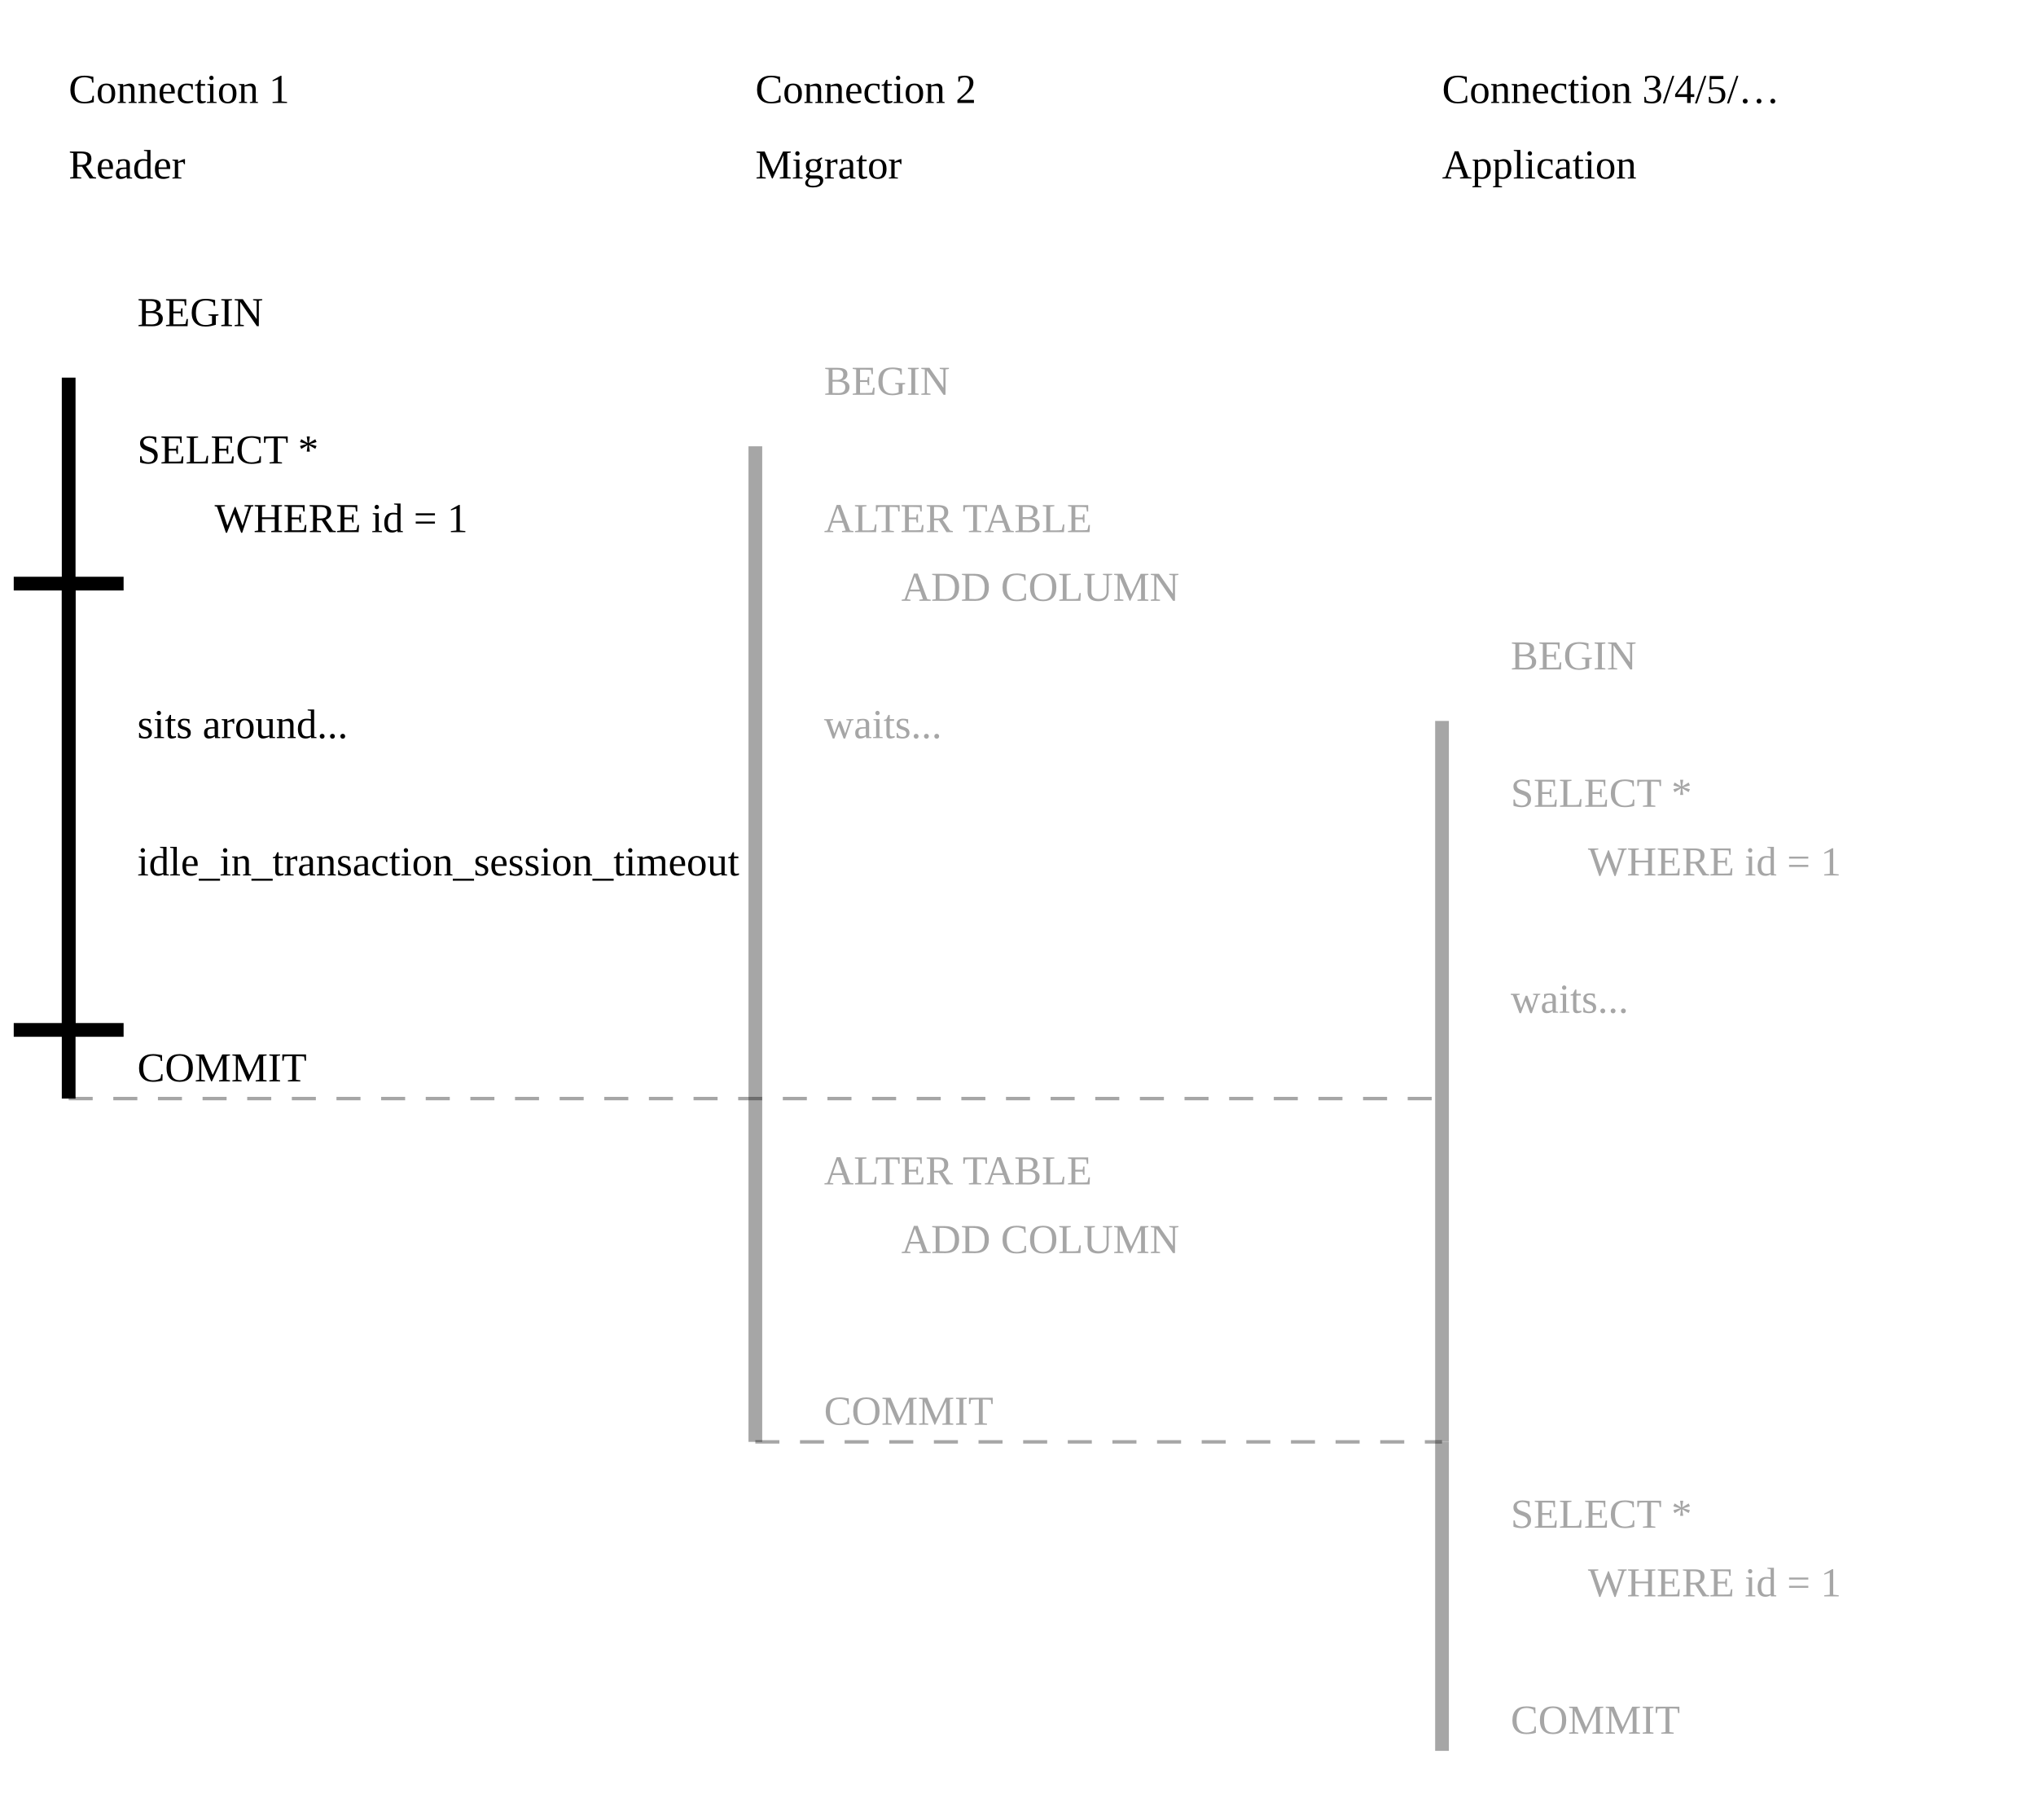
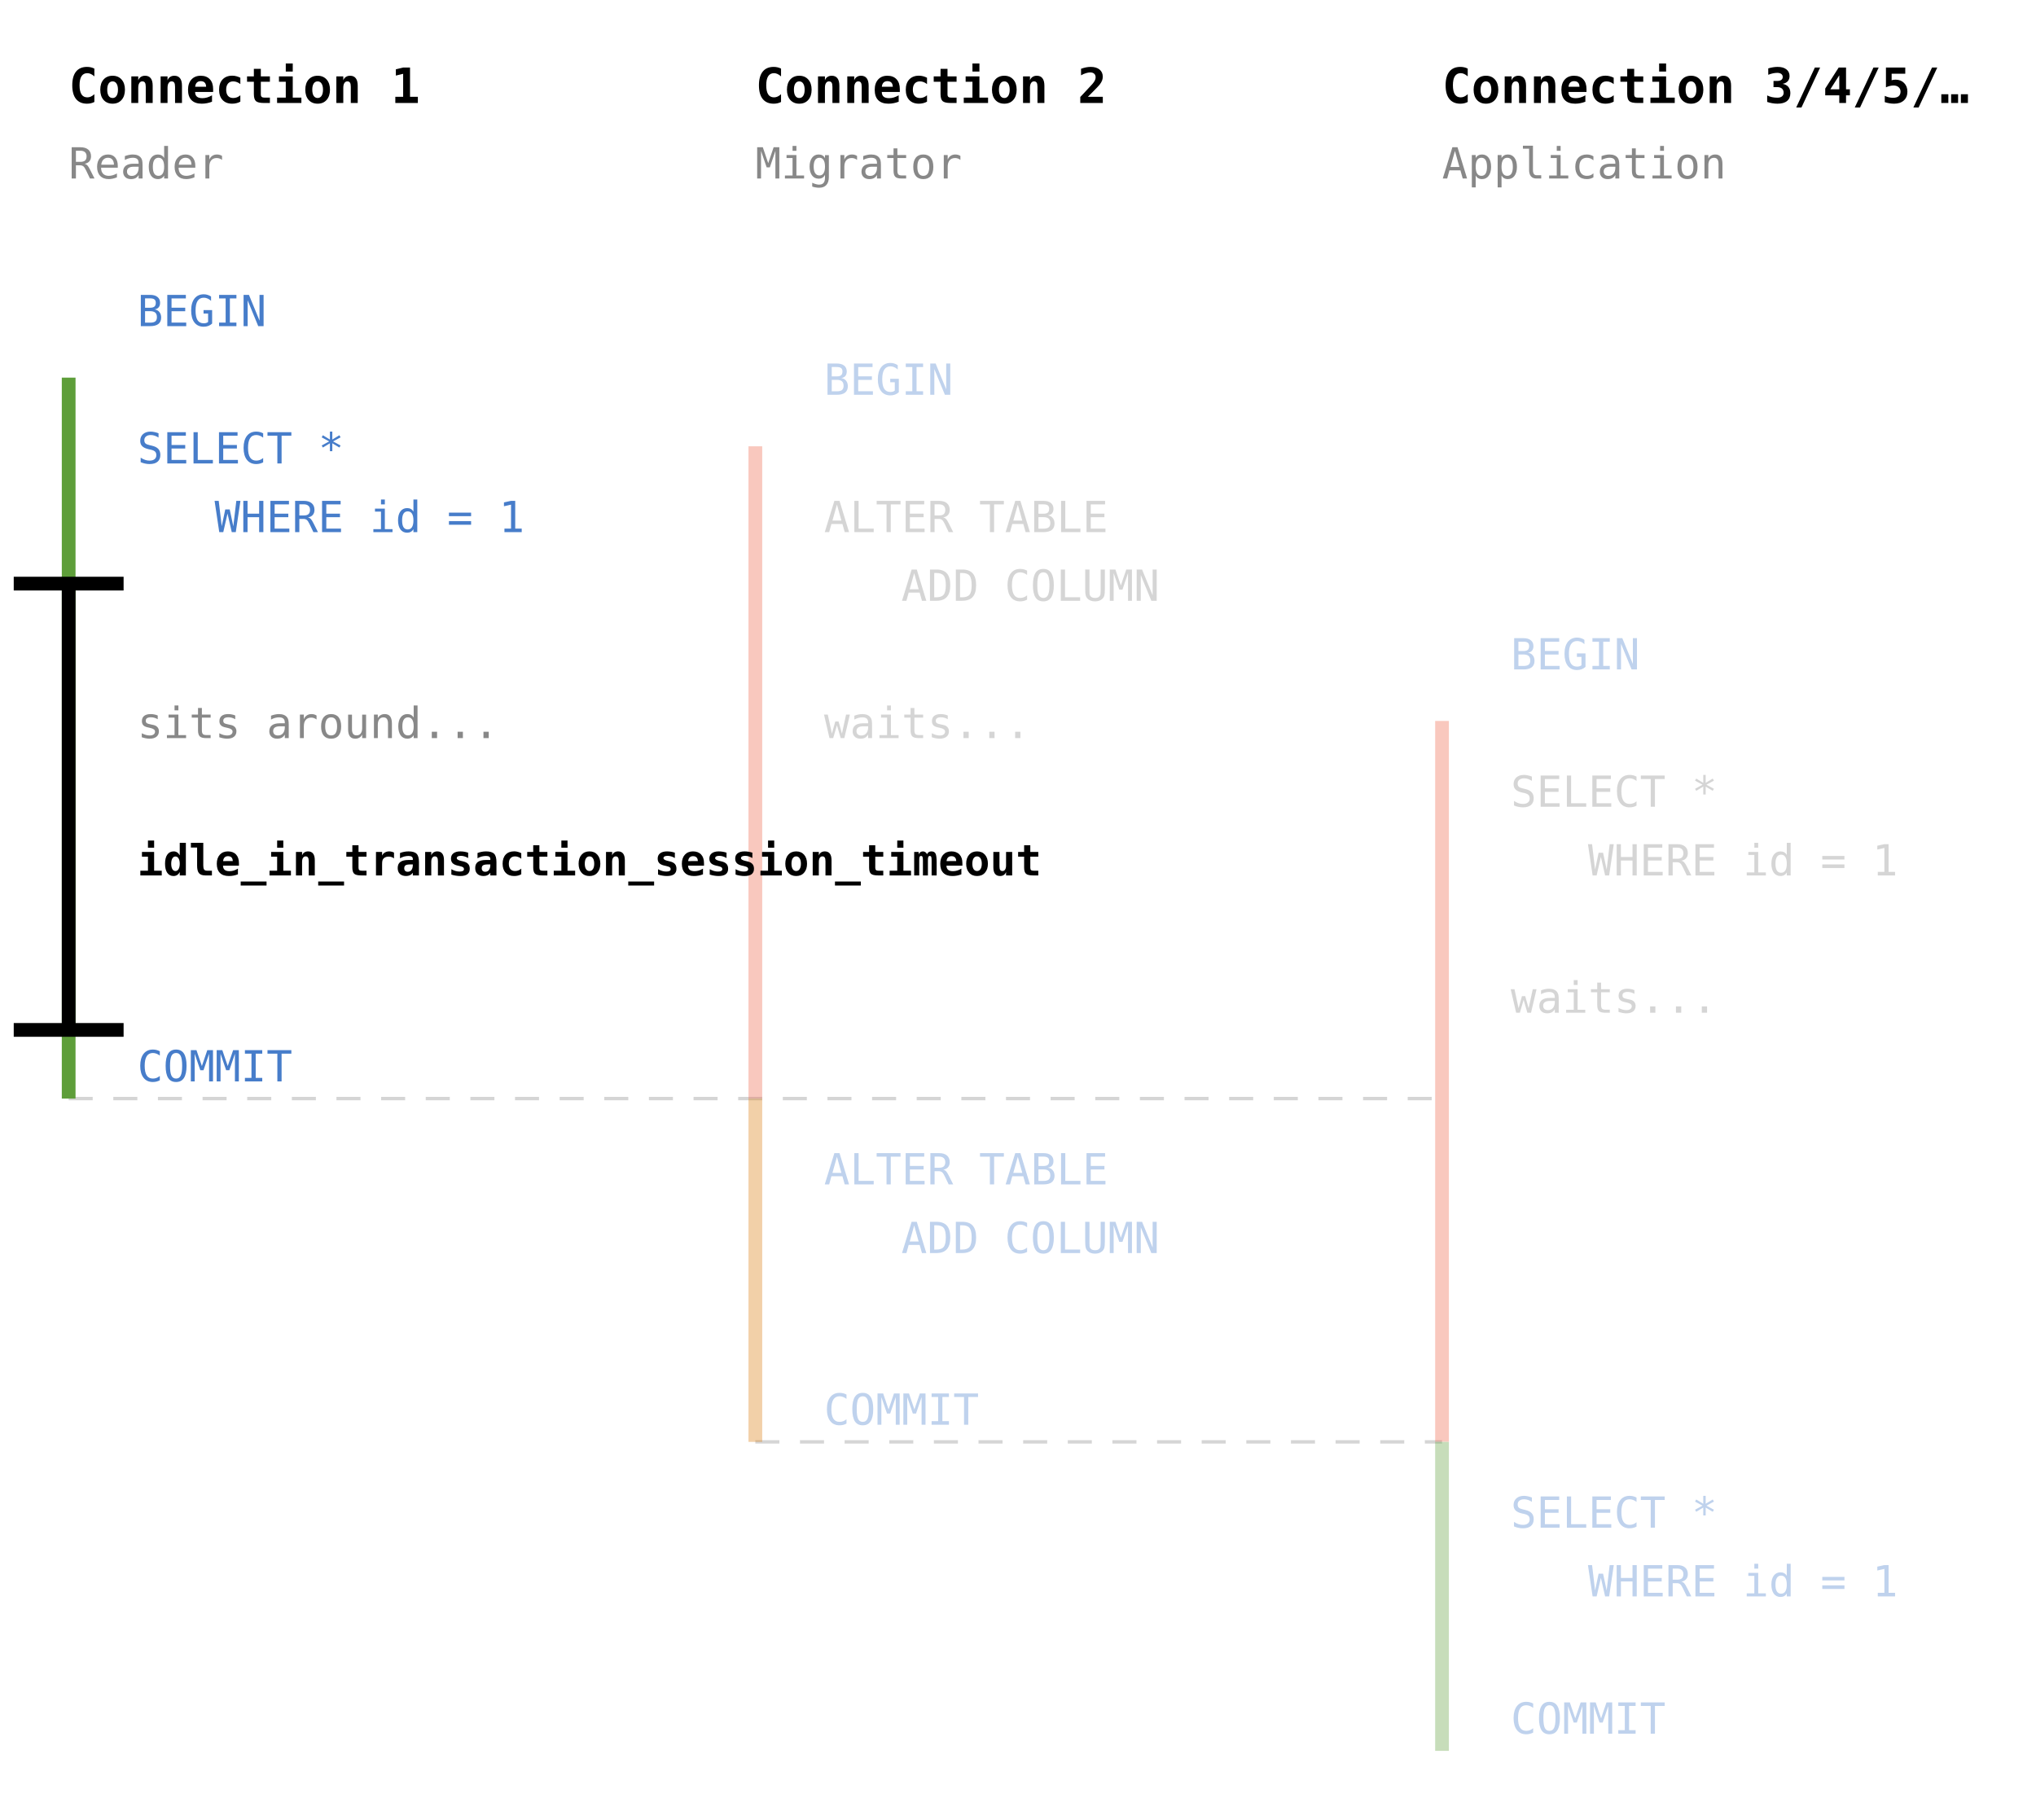
- <svg xmlns="http://www.w3.org/2000/svg" class="diagram" width="593" height="530" viewBox="0 0 593 530">
-   <text class="d-heading" x="20" y="30" fill="currentColor">Connection 1</text>
-   <text class="d-muted" x="20" y="52" fill="currentColor">Reader</text>
-   <text class="d-heading" x="220" y="30" fill="currentColor">Connection 2</text>
-   <text class="d-muted" x="220" y="52" fill="currentColor">Migrator</text>
-   <text class="d-heading" x="420" y="30" fill="currentColor">Connection 3/4/5/…</text>
-   <text class="d-muted" x="420" y="52" fill="currentColor">Application</text>
+ <svg xmlns="http://www.w3.org/2000/svg" class="diagram" width="593" height="530" viewBox="0 0 593 530" font-family="monospace" font-size="12.5">
+   <text class="d-heading" x="20" y="30" fill="currentColor" font-size="14.17" font-weight="bold">Connection 1</text>
+   <text class="d-muted" x="20" y="52" fill="currentColor" color="#888888">Reader</text>
+   <text class="d-heading" x="220" y="30" fill="currentColor" font-size="14.17" font-weight="bold">Connection 2</text>
+   <text class="d-muted" x="220" y="52" fill="currentColor" color="#888888">Migrator</text>
+   <text class="d-heading" x="420" y="30" fill="currentColor" font-size="14.17" font-weight="bold">Connection 3/4/5/…</text>
+   <text class="d-muted" x="420" y="52" fill="currentColor" color="#888888">Application</text>
  <g class="d-faded" opacity="0.35">
-     <path class="d-line d-thin d-dashed d-muted" d="M20,320 H420" fill="none" stroke="currentColor" stroke-dasharray="7 6" />
-     <path class="d-line d-thin d-dashed d-muted" d="M220,420 H420" fill="none" stroke="currentColor" stroke-dasharray="7 6" />
+     <path class="d-line d-thin d-dashed d-muted" d="M20,320 H420" fill="none" stroke="currentColor" stroke-dasharray="7 6" color="#888888" />
+     <path class="d-line d-thin d-dashed d-muted" d="M220,420 H420" fill="none" stroke="currentColor" stroke-dasharray="7 6" color="#888888" />
  </g>
-   <path class="d-line d-thick d-success" d="M20,110 V320" fill="none" stroke="currentColor" stroke-width="4" />
-   <text class="d-accent" x="40" y="95" fill="currentColor">BEGIN</text>
-   <text class="d-accent" x="40" y="135" fill="currentColor">SELECT *</text>
-   <text class="d-accent" x="62.5" y="155" fill="currentColor">WHERE id = 1</text>
-   <text class="d-muted" x="40" y="215" fill="currentColor">sits around...</text>
-   <text class="d-accent" x="40" y="315" fill="currentColor">COMMIT</text>
+   <path class="d-line d-thick d-success" d="M20,110 V320" fill="none" stroke="currentColor" stroke-width="4" color="#5e9e3a" />
+   <text class="d-accent" x="40" y="95" fill="currentColor" color="#477dca">BEGIN</text>
+   <text class="d-accent" x="40" y="135" fill="currentColor" color="#477dca">SELECT *</text>
+   <text class="d-accent" x="62.5" y="155" fill="currentColor" color="#477dca">WHERE id = 1</text>
+   <text class="d-muted" x="40" y="215" fill="currentColor" color="#888888">sits around...</text>
+   <text class="d-accent" x="40" y="315" fill="currentColor" color="#477dca">COMMIT</text>
  <g class="d-faded" opacity="0.35">
-     <path class="d-line d-thick d-alert" d="M220,130 V320" fill="none" stroke="currentColor" stroke-width="4" />
-     <path class="d-line d-thick d-warning" d="M220,320 V420" fill="none" stroke="currentColor" stroke-width="4" />
-     <text class="d-accent" x="240" y="115" fill="currentColor">BEGIN</text>
-     <text class="d-muted" x="240" y="155" fill="currentColor">ALTER TABLE</text>
-     <text class="d-muted" x="262.5" y="175" fill="currentColor">ADD COLUMN</text>
-     <text class="d-muted" x="240" y="215" fill="currentColor">waits...</text>
-     <text class="d-accent" x="240" y="345" fill="currentColor">ALTER TABLE</text>
-     <text class="d-accent" x="262.5" y="365" fill="currentColor">ADD COLUMN</text>
-     <text class="d-accent" x="240" y="415" fill="currentColor">COMMIT</text>
+     <path class="d-line d-thick d-alert" d="M220,130 V320" fill="none" stroke="currentColor" stroke-width="4" color="#ed6145" />
+     <path class="d-line d-thick d-warning" d="M220,320 V420" fill="none" stroke="currentColor" stroke-width="4" color="#d97706" />
+     <text class="d-accent" x="240" y="115" fill="currentColor" color="#477dca">BEGIN</text>
+     <text class="d-muted" x="240" y="155" fill="currentColor" color="#888888">ALTER TABLE</text>
+     <text class="d-muted" x="262.5" y="175" fill="currentColor" color="#888888">ADD COLUMN</text>
+     <text class="d-muted" x="240" y="215" fill="currentColor" color="#888888">waits...</text>
+     <text class="d-accent" x="240" y="345" fill="currentColor" color="#477dca">ALTER TABLE</text>
+     <text class="d-accent" x="262.5" y="365" fill="currentColor" color="#477dca">ADD COLUMN</text>
+     <text class="d-accent" x="240" y="415" fill="currentColor" color="#477dca">COMMIT</text>
  </g>
  <g class="d-faded" opacity="0.35">
-     <path class="d-line d-thick d-alert" d="M420,210 V420" fill="none" stroke="currentColor" stroke-width="4" />
-     <path class="d-line d-thick d-success" d="M420,420 V510" fill="none" stroke="currentColor" stroke-width="4" />
-     <text class="d-accent" x="440" y="195" fill="currentColor">BEGIN</text>
-     <text class="d-muted" x="440" y="235" fill="currentColor">SELECT *</text>
-     <text class="d-muted" x="462.5" y="255" fill="currentColor">WHERE id = 1</text>
-     <text class="d-muted" x="440" y="295" fill="currentColor">waits...</text>
-     <text class="d-accent" x="440" y="445" fill="currentColor">SELECT *</text>
-     <text class="d-accent" x="462.5" y="465" fill="currentColor">WHERE id = 1</text>
-     <text class="d-accent" x="440" y="505" fill="currentColor">COMMIT</text>
+     <path class="d-line d-thick d-alert" d="M420,210 V420" fill="none" stroke="currentColor" stroke-width="4" color="#ed6145" />
+     <path class="d-line d-thick d-success" d="M420,420 V510" fill="none" stroke="currentColor" stroke-width="4" color="#5e9e3a" />
+     <text class="d-accent" x="440" y="195" fill="currentColor" color="#477dca">BEGIN</text>
+     <text class="d-muted" x="440" y="235" fill="currentColor" color="#888888">SELECT *</text>
+     <text class="d-muted" x="462.5" y="255" fill="currentColor" color="#888888">WHERE id = 1</text>
+     <text class="d-muted" x="440" y="295" fill="currentColor" color="#888888">waits...</text>
+     <text class="d-accent" x="440" y="445" fill="currentColor" color="#477dca">SELECT *</text>
+     <text class="d-accent" x="462.5" y="465" fill="currentColor" color="#477dca">WHERE id = 1</text>
+     <text class="d-accent" x="440" y="505" fill="currentColor" color="#477dca">COMMIT</text>
  </g>
  <path class="d-line d-thick" d="M20,170 V300 M4,170 H36 M4,300 H36" fill="none" stroke="currentColor" stroke-width="4" />
  <rect class="d-knockout" x="36" y="241" width="270.5" height="20" fill="none" />
-   <text class="d-bold" x="40" y="255" fill="currentColor">idle_in_transaction_session_timeout</text>
+   <text class="d-bold" x="40" y="255" fill="currentColor" font-weight="bold">idle_in_transaction_session_timeout</text>
</svg>
